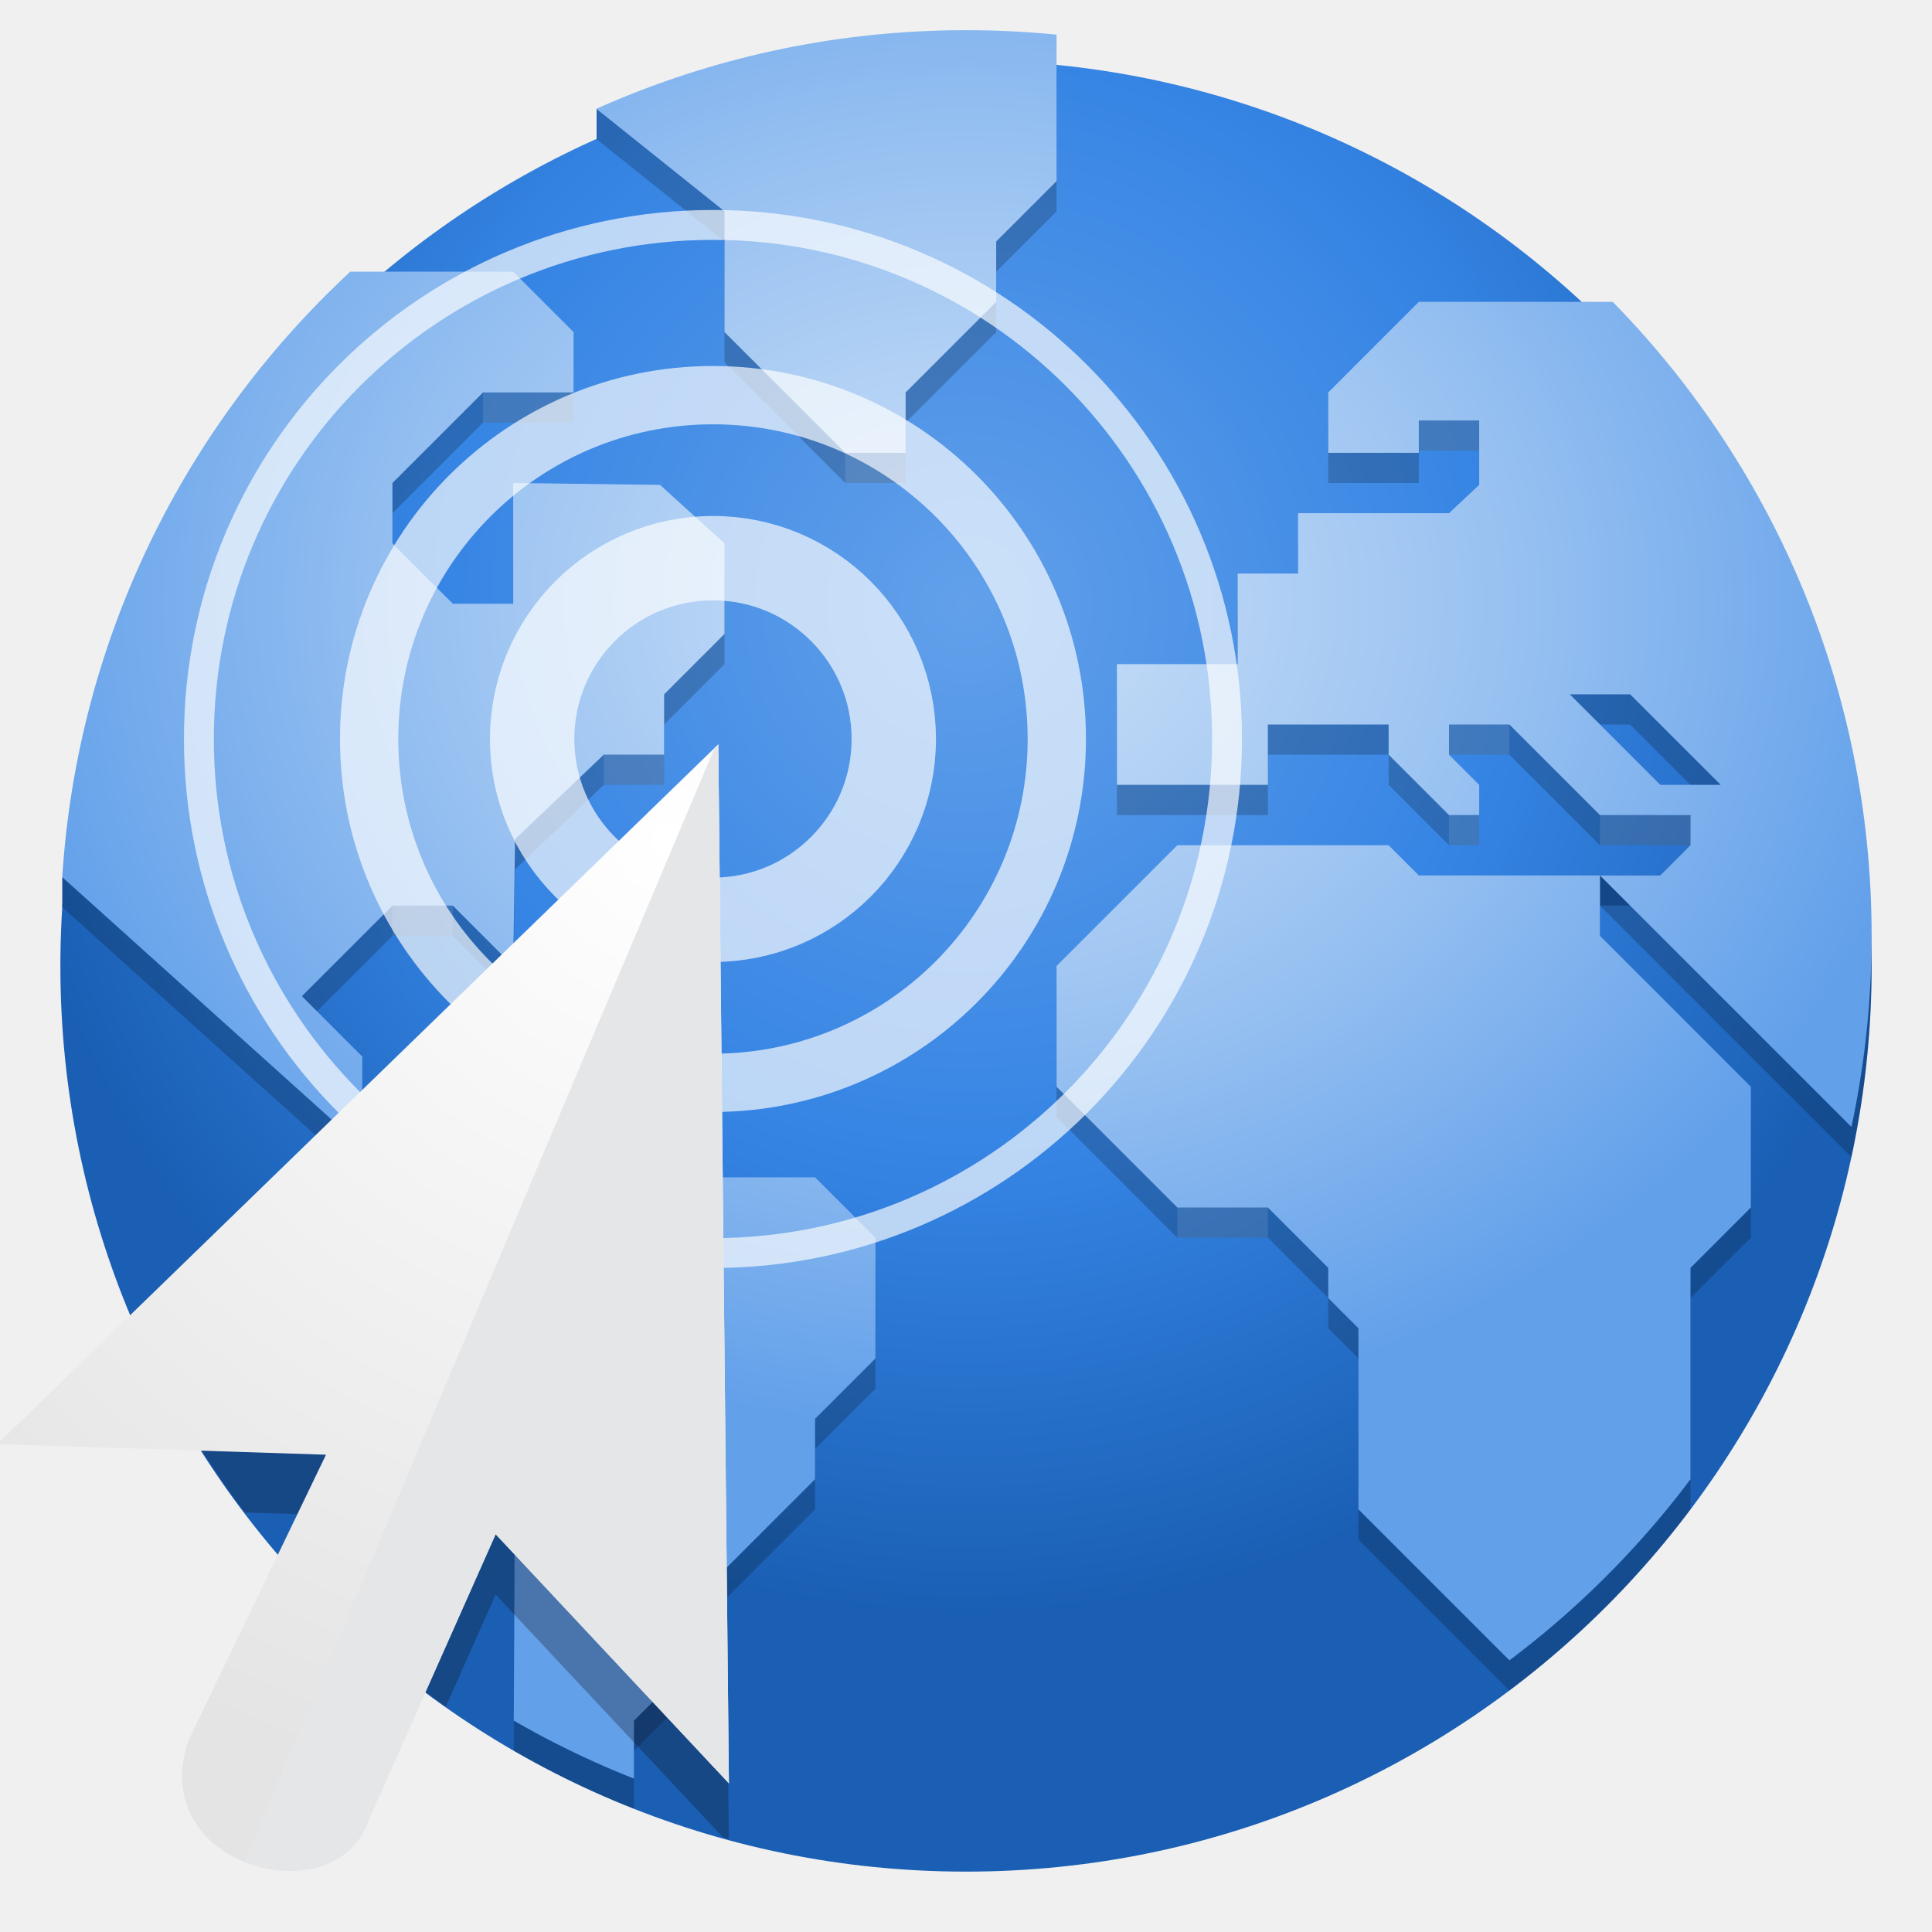
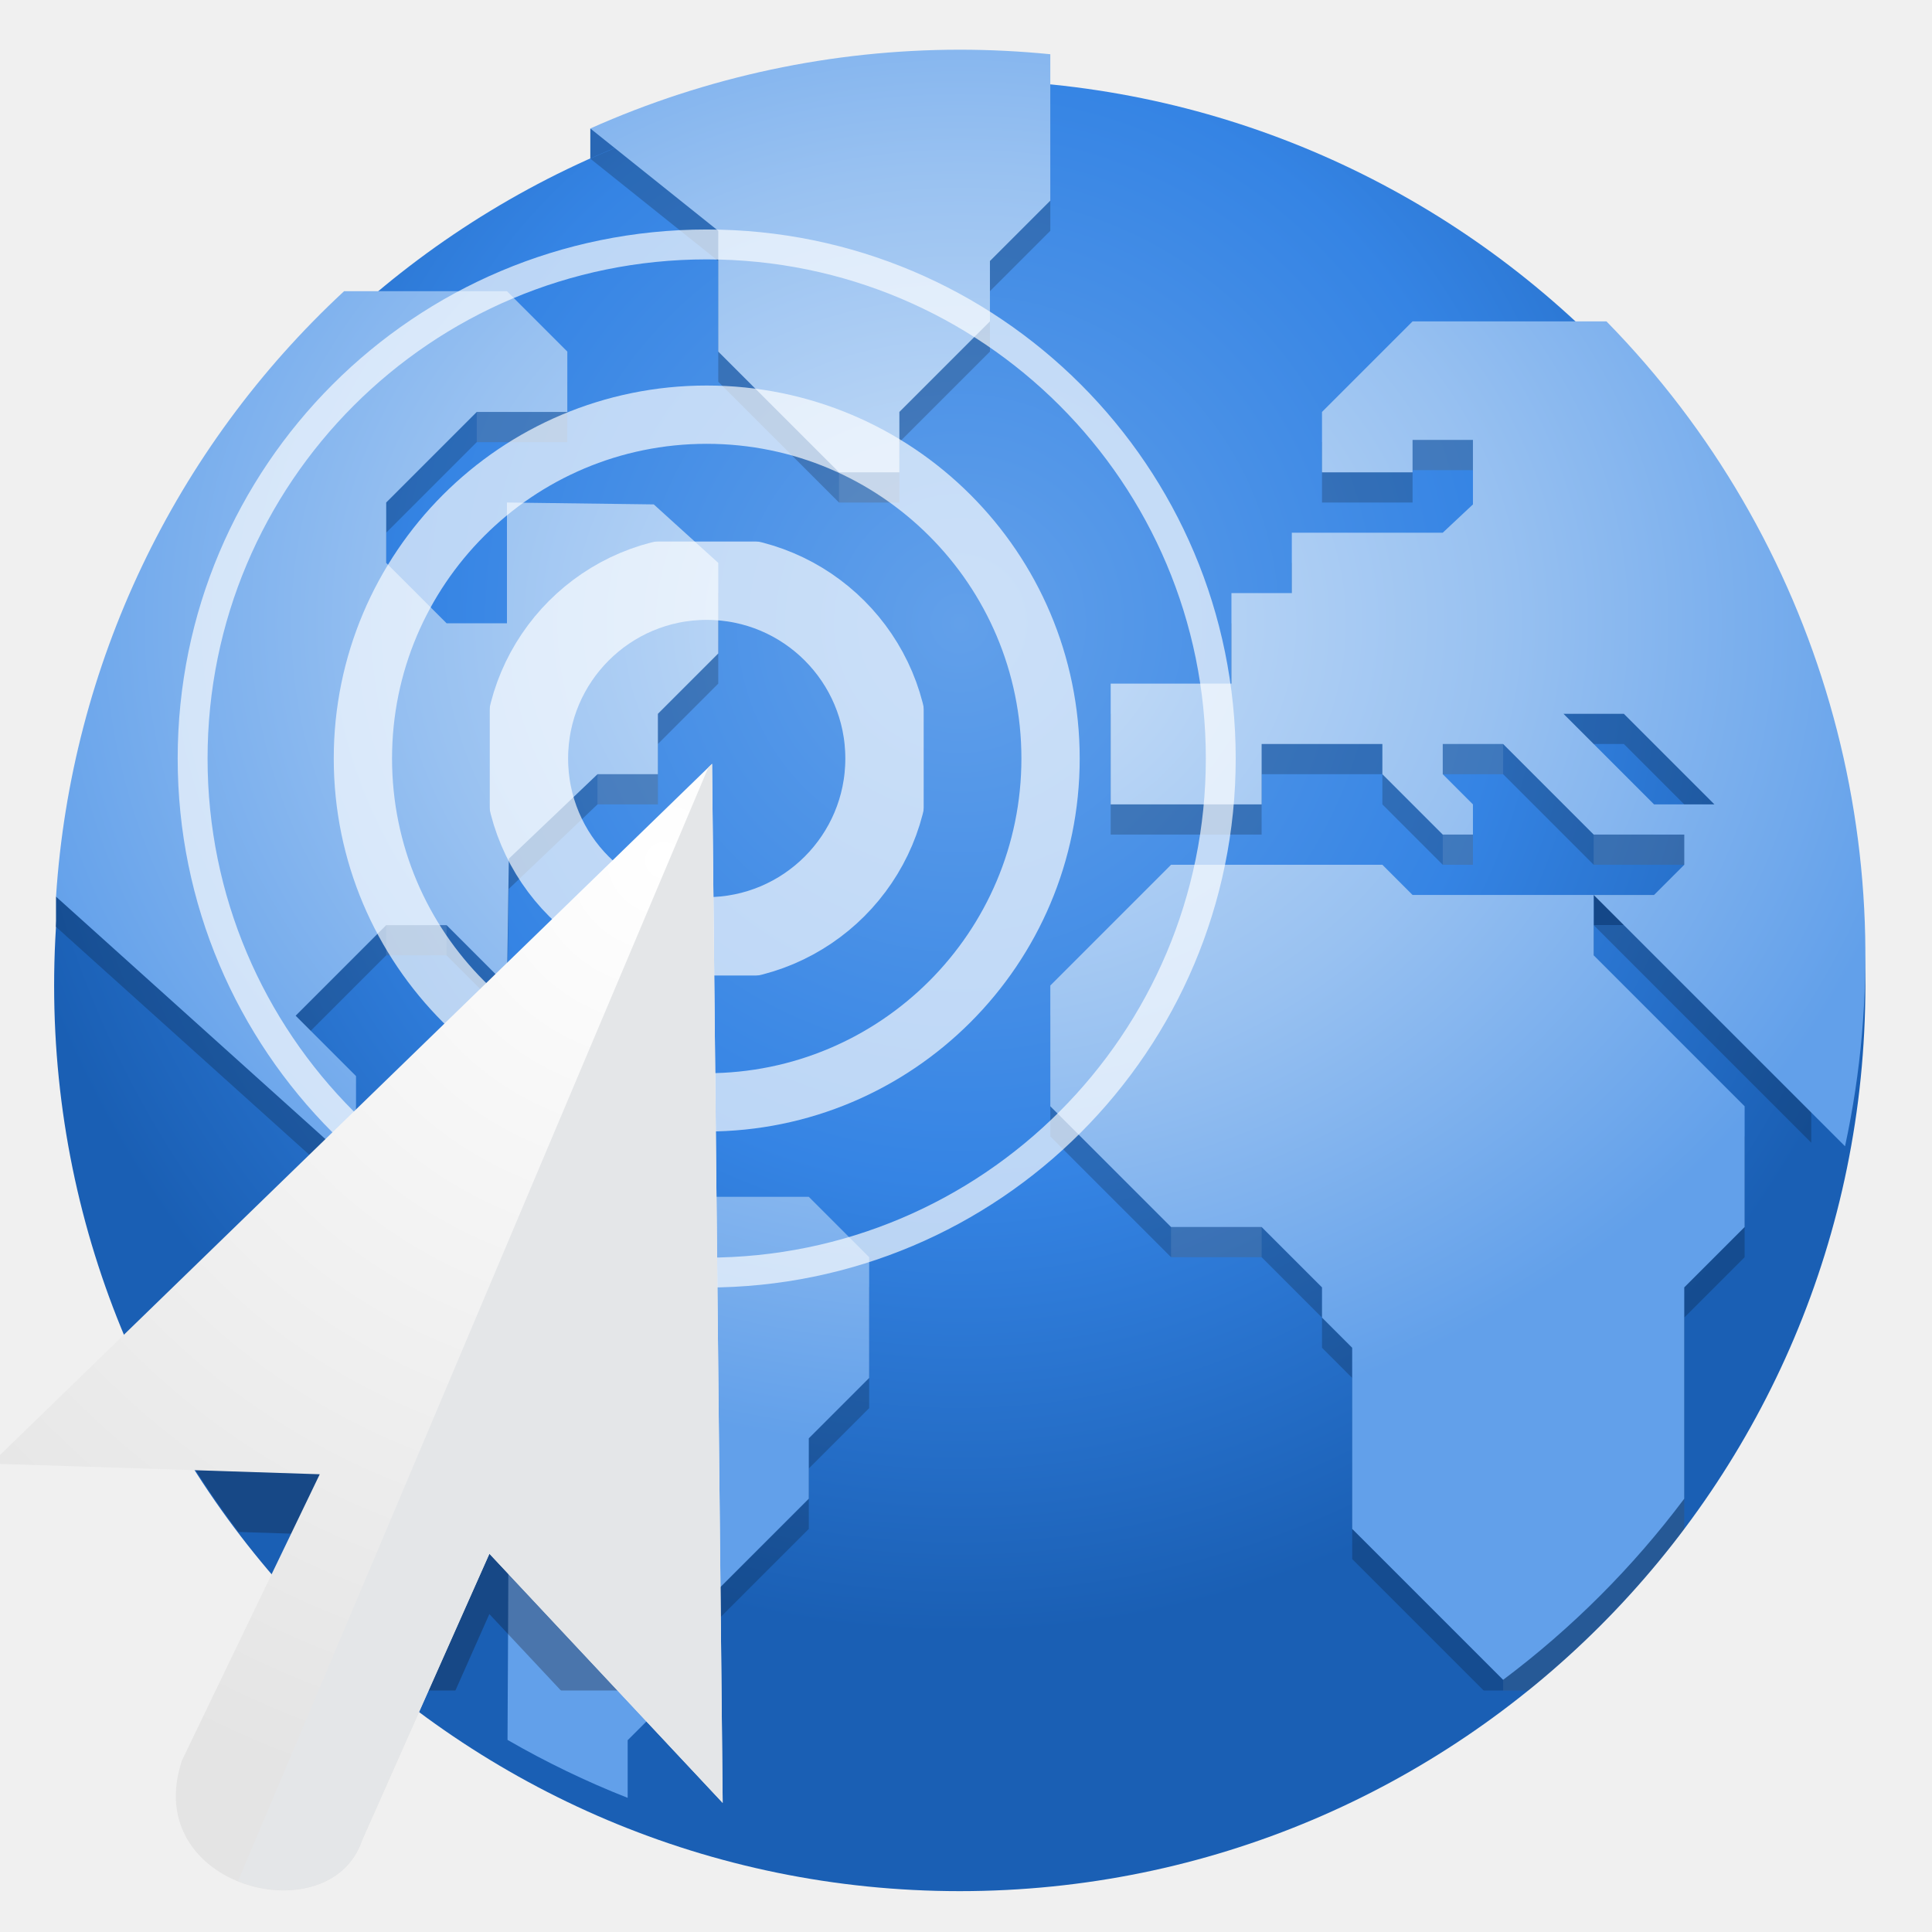
- <svg xmlns="http://www.w3.org/2000/svg" xmlns:xlink="http://www.w3.org/1999/xlink" viewBox="0 0 128 128" style="display:inline;enable-background:new" version="1.0" id="svg11300" height="128" width="128">
-   <defs id="defs3">
-     <linearGradient id="linearGradient1062">
-       <stop id="stop1056" offset="0" style="stop-color:#cee2f8;stop-opacity:1" />
-       <stop style="stop-color:#98c1f1;stop-opacity:1" offset="0.552" id="stop1058" />
-       <stop id="stop1060" offset="1" style="stop-color:#62a0ea;stop-opacity:1" />
-     </linearGradient>
-     <linearGradient id="linearGradient1137">
-       <stop style="stop-color:#62a0ea;stop-opacity:1" offset="0" id="stop1133" />
-       <stop id="stop1139" offset="0.552" style="stop-color:#3584e4;stop-opacity:1" />
-       <stop style="stop-color:#1a5fb4;stop-opacity:1" offset="1" id="stop1135" />
-     </linearGradient>
-     <linearGradient id="linearGradient1494">
-       <stop id="stop1490" offset="0" style="stop-color:#babdb6;stop-opacity:1;" />
-       <stop id="stop1492" offset="1" style="stop-color:#babdb6;stop-opacity:0;" />
-     </linearGradient>
-     <linearGradient gradientUnits="userSpaceOnUse" y2="20" x2="280" y1="172" x1="280" id="linearGradient1496" xlink:href="#linearGradient1494" />
-     <clipPath id="clipPath1113" clipPathUnits="userSpaceOnUse">
-       <circle r="52" cy="236" cx="64" id="circle1115" style="display:inline;opacity:1;fill:#3584e4;fill-opacity:1;stroke:none;stroke-width:0.01px;stroke-linecap:butt;stroke-linejoin:miter;stroke-miterlimit:4;stroke-dasharray:none;stroke-dashoffset:0;stroke-opacity:1;marker:none;marker-start:none;marker-mid:none;marker-end:none;paint-order:normal;enable-background:new" />
-     </clipPath>
-     <clipPath id="clipPath987" clipPathUnits="userSpaceOnUse">
-       <circle style="display:inline;opacity:1;fill:#3584e4;fill-opacity:1;stroke:none;stroke-width:4.286;stroke-linecap:butt;stroke-linejoin:miter;stroke-miterlimit:4;stroke-dasharray:none;stroke-dashoffset:0;stroke-opacity:1;marker:none;marker-start:none;marker-mid:none;marker-end:none;paint-order:normal;enable-background:new" id="circle989" cx="64" cy="236" r="60" />
-     </clipPath>
-     <clipPath id="clipPath1106" clipPathUnits="userSpaceOnUse">
-       <g id="g1112" transform="matrix(0.2678571,0,0,0.2678571,-4.57143,224.2143)" style="display:inline;fill:#f5c211;stroke-width:0.933;enable-background:new">
-         <circle r="224" cy="44" cx="256" id="circle1108" style="display:inline;opacity:1;fill:#f5c211;fill-opacity:1;stroke:none;stroke-width:0.042px;stroke-linecap:butt;stroke-linejoin:miter;stroke-miterlimit:4;stroke-dasharray:none;stroke-dashoffset:0;stroke-opacity:1;marker:none;marker-start:none;marker-mid:none;marker-end:none;paint-order:normal;enable-background:new" />
-         <circle style="display:inline;opacity:1;fill:#f5c211;fill-opacity:1;stroke:none;stroke-width:0.042px;stroke-linecap:butt;stroke-linejoin:miter;stroke-miterlimit:4;stroke-dasharray:none;stroke-dashoffset:0;stroke-opacity:1;marker:none;marker-start:none;marker-mid:none;marker-end:none;paint-order:normal;enable-background:new" id="circle1110" cx="256" cy="44" r="224" />
-       </g>
-     </clipPath>
-     <radialGradient r="224" fy="-46.416" fx="256" cy="-46.416" cx="256" gradientTransform="matrix(1.084457,0,0,1.116513,-21.62101,6.224778)" gradientUnits="userSpaceOnUse" id="radialGradient1131" xlink:href="#linearGradient1137" />
-     <radialGradient r="224" fy="236.83" fx="46.511" cy="236.83" cx="46.511" gradientTransform="matrix(0.2904127,-7.8944831e-4,6.6501927e-4,0.2446393,50.33517,156.0988)" gradientUnits="userSpaceOnUse" id="radialGradient1054" xlink:href="#linearGradient1062" />
-     <linearGradient id="linearGradient8215">
-       <stop id="stop8211" offset="0" style="stop-color:#ffffff;stop-opacity:1;" />
-       <stop id="stop8213" offset="1" style="stop-color:#e4e4e4;stop-opacity:1" />
-     </linearGradient>
-     <radialGradient xlink:href="#linearGradient8215" r="9.125" id="radialGradient4851-7-7" gradientUnits="userSpaceOnUse" gradientTransform="matrix(7.42904,0,-8.2510486e-8,7.121204,-87.91303,43.75159)" fy="24.149" fx="17.814" cy="24.149" cx="17.814" />
+ <svg xmlns="http://www.w3.org/2000/svg" xmlns:xlink="http://www.w3.org/1999/xlink" width="128" height="128">
+   <defs>
+     <clipPath id="i">
+       <path d="M0 0h192v152H0z" />
+     </clipPath>
+     <clipPath id="Y">
+       <path d="M79 0h49v128H79zm0 0" />
+     </clipPath>
+     <clipPath id="b">
+       <path d="M0 0h192v152H0z" />
+     </clipPath>
+     <clipPath id="Z">
+       <path d="M479.988 20.078c0 110.453-89.543 200-200 200-110.453 0-200-89.547-200-200 0-110.457 89.547-200 200-200 110.457 0 200 89.543 200 200zm0 0" />
+     </clipPath>
+     <clipPath id="c">
+       <path d="M0 0h192v152H0z" />
+     </clipPath>
+     <clipPath id="q">
+       <path d="M0 0h192v152H0z" />
+     </clipPath>
+     <clipPath id="p">
+       <path d="M0 0h192v152H0z" />
+     </clipPath>
+     <clipPath id="d">
+       <path d="M0 0h192v152H0z" />
+     </clipPath>
+     <clipPath id="o">
+       <path d="M0 0h192v152H0z" />
+     </clipPath>
+     <clipPath id="e">
+       <path d="M0 0h192v152H0z" />
+     </clipPath>
+     <clipPath id="n">
+       <path d="M0 0h192v152H0z" />
+     </clipPath>
+     <clipPath id="f">
+       <path d="M0 0h192v152H0z" />
+     </clipPath>
+     <clipPath id="m">
+       <path d="M0 0h192v152H0z" />
+     </clipPath>
+     <clipPath id="g">
+       <path d="M0 0h192v152H0z" />
+     </clipPath>
+     <clipPath id="l">
+       <path d="M0 0h192v152H0z" />
+     </clipPath>
+     <clipPath id="h">
+       <path d="M0 0h192v152H0z" />
+     </clipPath>
+     <clipPath id="k">
+       <path d="M0 0h192v152H0z" />
+     </clipPath>
+     <clipPath id="j">
+       <path d="M0 0h192v152H0z" />
+     </clipPath>
+     <mask id="S">
+       <g filter="url(#a)">
+         <path fill-opacity=".668" d="M0 0h128v128H0z" />
+       </g>
+     </mask>
+     <mask id="ab">
+       <g filter="url(#a)">
+         <path fill-opacity=".5" d="M0 0h128v128H0z" />
+       </g>
+     </mask>
+     <mask id="M">
+       <g filter="url(#a)">
+         <path fill-opacity=".1" d="M0 0h128v128H0z" />
+       </g>
+     </mask>
+     <mask id="I">
+       <g filter="url(#a)">
+         <path fill-opacity=".1" d="M0 0h128v128H0z" />
+       </g>
+     </mask>
+     <mask id="O">
+       <g filter="url(#a)">
+         <path fill-opacity=".1" d="M0 0h128v128H0z" />
+       </g>
+     </mask>
+     <mask id="G">
+       <g filter="url(#a)">
+         <path fill-opacity=".1" d="M0 0h128v128H0z" />
+       </g>
+     </mask>
+     <mask id="Q">
+       <g filter="url(#a)">
+         <path fill-opacity=".668" d="M0 0h128v128H0z" />
+       </g>
+     </mask>
+     <mask id="E">
+       <g filter="url(#a)">
+         <path fill-opacity=".1" d="M0 0h128v128H0z" />
+       </g>
+     </mask>
+     <mask id="t">
+       <g filter="url(#a)">
+         <path fill-opacity=".1" d="M0 0h128v128H0z" />
+       </g>
+     </mask>
+     <mask id="C">
+       <g filter="url(#a)">
+         <path fill-opacity=".1" d="M0 0h128v128H0z" />
+       </g>
+     </mask>
+     <mask id="U">
+       <g filter="url(#a)">
+         <path fill-opacity=".668" d="M0 0h128v128H0z" />
+       </g>
+     </mask>
+     <mask id="A">
+       <g filter="url(#a)">
+         <path fill-opacity=".1" d="M0 0h128v128H0z" />
+       </g>
+     </mask>
+     <mask id="W">
+       <g filter="url(#a)">
+         <path fill-opacity=".3" d="M0 0h128v128H0z" />
+       </g>
+     </mask>
+     <mask id="y">
+       <g filter="url(#a)">
+         <path fill-opacity=".1" d="M0 0h128v128H0z" />
+       </g>
+     </mask>
+     <mask id="v">
+       <g filter="url(#a)">
+         <path fill-opacity=".2" d="M0 0h128v128H0z" />
+       </g>
+     </mask>
+     <mask id="K">
+       <g filter="url(#a)">
+         <path fill-opacity=".1" d="M0 0h128v128H0z" />
+       </g>
+     </mask>
+     <g id="F" clip-path="url(#h)">
+       <path d="M103.586 65.293h4v2h-4zm0 0" fill="#fff" />
+     </g>
+     <g id="N" clip-path="url(#l)">
+       <path d="M63.586 47.293h4v2h-4zm0 0" fill="#fff" />
+     </g>
+     <g id="x" clip-path="url(#d)">
+       <path d="M85.586 97.293h6v2h-6zm0 0" fill="#fff" />
+     </g>
+     <g id="B" clip-path="url(#f)">
+       <path d="M39.586 43.293h6v2h-6zm0 0" fill="#fff" />
+     </g>
+     <g id="P" clip-path="url(#m)">
+       <path d="M66.8 66.254c0 6.617-5.362 11.98-11.98 11.98-6.613 0-11.976-5.363-11.976-11.98s5.363-11.98 11.976-11.98c6.617 0 11.98 5.363 11.98 11.98zm0 0" fill="none" stroke-width="5.59" stroke-linejoin="round" stroke="#fff" />
+     </g>
+     <g id="H" clip-path="url(#i)">
+       <path d="M103.586 71.293h2v2h-2zm0 0" fill="#fff" />
+     </g>
+     <g id="aa" clip-path="url(#q)">
+       <path d="M169.336 19.172v3.531l.883.883.34.344.543-.543v-.684h.683l.2-.2v-.683l.882-.883h.684l.199-.199v-.683l-.883-.883zm8.113 0v1.765h1.598l.91 1.325v.441l.856.883v-4.414zm3.363 4.414l-.91.05-.855-.933v-.219h-1.078l-.442-.664h-.078v2.883l.301.43v1.762L179.047 28l.883-.883V24.47zm0 0" fill="#2e3436" />
+     </g>
+     <g id="R" clip-path="url(#n)">
+       <path d="M77.602 66.254c0 12.582-10.2 22.781-22.782 22.781-12.578 0-22.777-10.2-22.777-22.781 0-12.582 10.2-22.781 22.777-22.781 12.582 0 22.782 10.199 22.782 22.78zm0 0" fill="none" stroke-width="3.862" stroke-linejoin="round" stroke="#fff" />
+     </g>
+     <g id="s" clip-path="url(#b)">
+       <path d="M107.586 115.293v14a60.121 60.121 0 0012-12v-2zm0 0" fill="#fff" />
+     </g>
+     <g id="J" clip-path="url(#j)">
+       <path d="M113.586 71.293h6v2h-6zm0 0" fill="#fff" />
+     </g>
+     <g id="T" clip-path="url(#o)">
+       <path d="M88.879 66.254c0 18.808-15.246 34.058-34.059 34.058-18.808 0-34.058-15.25-34.058-34.058 0-18.813 15.25-34.059 34.058-34.059 18.813 0 34.059 15.246 34.059 34.059zm0 0" fill="none" stroke-width="1.98" stroke-linejoin="round" stroke="#fff" />
+     </g>
+     <g id="D" clip-path="url(#g)">
+       <path d="M47.586 67.293h4v2h-4zm0 0" fill="#fff" />
+     </g>
+     <g id="z" clip-path="url(#e)">
+       <path d="M33.586 77.293h4v2h-4zm0 0" fill="#fff" />
+     </g>
+     <g id="V" clip-path="url(#p)">
+       <path d="M55.176 70.605L17.512 107.16a59.63 59.63 0 006.293 10.336l5.379.176-1.914 3.973a60.081 60.081 0 009.851 8.722l3.3-7.43 15.067 16.094c.13.031.258.067.387.098zm0 0" fill-rule="evenodd" fill="#12121c" />
+     </g>
+     <g id="L" clip-path="url(#k)">
+       <path d="M101.586 45.148h4v2h-4zm0 0" fill="#fff" />
+     </g>
+     <g id="u" clip-path="url(#c)">
+       <path d="M71.586 21.293a60.068 60.068 0 00-24.477 5.219l8.477 6.781v8l8 8h4v-4l6-6v-4l4-4v-9.7c-1.992-.198-3.996-.3-6-.3zm-40.79 16a59.996 59.996 0 00-19.085 40.113l19.875 17.887v-6l-4-4 6-6h4l4 4 .125-8.402 5.875-5.598h4v-4l4-4v-6l-4.273-3.875-9.727-.125v8h-4l-4-4v-4l6-6h6v-4l-4-4zm70.79 2l-6 6v4h6v-2.145h4v4.27l-2 1.875h-10v4h-4v6h-8v8h10v-4h8v2l4 4h2v-2l-2-2v-2h4l6 6h6v2l-2 2h-4l16.652 16.652a60.002 60.002 0 00-15.805-54.652zm12 38h-12l-2-2h-14l-8 8v8l8 8h6l4 4v2l2 2v12l10 10a60.02 60.02 0 0012-12v-14l4-4v-8l-10-10zm-2-12h4l6 6h-4zm-74 28l-4 4v10l8.125 8.144-.086 17.836a59.466 59.466 0 007.96 3.84v-3.82l6-6v-4l6-6v-4l4-4v-8l-4-4h-8l-4-4zm0 0" />
+     </g>
+     <radialGradient id="X" gradientUnits="userSpaceOnUse" cx="17.814" cy="24.149" fx="17.814" fy="24.149" r="9.125" gradientTransform="matrix(7.42904 0 0 7.1212 -88.327 -114.956)">
+       <stop offset="0" stop-color="#fff" />
+       <stop offset="1" stop-color="#e4e4e4" />
+     </radialGradient>
+     <radialGradient id="w" gradientUnits="userSpaceOnUse" cx="46.511" cy="236.83" fx="46.511" fy="236.83" r="224" gradientTransform="matrix(.29041 -.00079 .00067 .24464 49.921 -16.608)">
+       <stop offset="0" stop-color="#cee2f8" />
+       <stop offset=".552" stop-color="#98c1f1" />
+       <stop offset="1" stop-color="#62a0ea" />
+     </radialGradient>
+     <radialGradient id="r" gradientUnits="userSpaceOnUse" cx="256" cy="-46.416" fx="256" fy="-46.416" r="224" gradientTransform="matrix(.29048 0 0 .29907 -10.777 55.175)">
+       <stop offset="0" stop-color="#62a0ea" />
+       <stop offset=".552" stop-color="#3584e4" />
+       <stop offset="1" stop-color="#1a5fb4" />
+     </radialGradient>
+     <filter id="a" filterUnits="objectBoundingBox" x="0%" y="0%" width="100%" height="100%">
+       <feColorMatrix in="SourceGraphic" values="0 0 0 0 1 0 0 0 0 1 0 0 0 0 1 0 0 0 1 0" />
+     </filter>
  </defs>
-   <g transform="translate(0,-172)" style="display:inline" id="layer1">
-     <g style="display:inline" id="layer9">
-       <g style="fill:#1a5fb4" transform="translate(0,2)" id="g1119" clip-path="url(#clipPath1113)" />
-       <path d="" cx="63" cy="376.5" rx="31" ry="55" style="display:inline;opacity:1;fill:none;fill-opacity:1;stroke:#1a5fb4;stroke-width:2;stroke-linecap:butt;stroke-linejoin:miter;stroke-miterlimit:4;stroke-dasharray:none;stroke-dashoffset:0;stroke-opacity:1;marker:none;marker-start:none;marker-mid:none;marker-end:none;paint-order:normal;enable-background:new" id="ellipse1344" />
-       <ellipse r="12" cy="240" cx="64" id="circle1005" style="display:inline;opacity:1;fill:#d5d3cf;fill-opacity:1;stroke:none;stroke-width:0.3;stroke-linejoin:round;stroke-miterlimit:4;stroke-dasharray:1.2, 0.6;stroke-dashoffset:0;stroke-opacity:1;enable-background:new" />
-       <path id="path1018" d="m 39.525,179.22 1.5e-4,1.999 4.011,-0.159 0.091,-1.997 z" style="fill:#2967b4;fill-opacity:1;fill-rule:evenodd;stroke:none;stroke-width:1px;stroke-linecap:butt;stroke-linejoin:miter;stroke-opacity:1" />
-       <path id="path1018-5" d="m 4.126,230.118 1.5e-4,1.999 4.011,-0.159 0.091,-1.997 z" style="display:inline;fill:#164e93;fill-opacity:1;fill-rule:evenodd;stroke:none;stroke-width:1px;stroke-linecap:butt;stroke-linejoin:miter;stroke-opacity:1;enable-background:new" />
-       <g style="display:inline;stroke-width:0.933;enable-background:new" transform="matrix(0.2678571,0,0,0.2678571,-4.57143,224.2143)" id="g912-6">
-         <circle r="224" cy="44" cx="256" id="circle1036" style="display:inline;opacity:1;fill:url(#radialGradient1131);fill-opacity:1;stroke:none;stroke-width:0.042px;stroke-linecap:butt;stroke-linejoin:miter;stroke-miterlimit:4;stroke-dasharray:none;stroke-dashoffset:0;stroke-opacity:1;marker:none;marker-start:none;marker-mid:none;marker-end:none;paint-order:normal;enable-background:new" />
-       </g>
-       <path id="path991" d="m 38,176 v 4 l 10,8 v 8 l 8,8 h 4 v -4 l 6,-6 v -4 l 4,-4 v -10 z m -4,16 H 4 c 0,0 0.509,40.442 0,40 l 20,18 v -6 l -4,-4 6,-6 h 4 l 4,4 0.125,-8.402 L 40,224 h 4 v -4 l 4,-4 v -6 L 43.728,206.125 34,206 v 8 h -4 l -4,-4 v -4 l 6,-6 h 6 v -4 z m 60,2 -6,6 v 4 h 6 v -2.143 h 4 v 4.268 L 96,208 H 86 v 4 h -4 v 6 h -8 v 8 h 10 v -4 h 8 v 2 l 4,4 h 2 v -2 l -2,-2 v -2 h 4 l 6,6 h 6 v 2 l -2,2 h -4 l 18,18 V 194 H 96 Z m 12,38 H 94 l -2,-2 H 78 l -8,8 v 8 l 8,8 h 6 l 4,4 v 2 l 2,2 v 12 l 14,14 h 8 v -30 l 4,-4 v -8 l -10,-10 z m -2,-12 h 4 l 6,6 h -4 z m -74,28 -4,4 v 10 l 8.125,8.143 L 34,296 h 8 v -8 l 6,-6 v -4 l 6,-6 v -4 l 4,-4 v -8 l -4,-4 h -8 l -4,-4 z" clip-path="url(#clipPath987)" style="color:#000000;display:inline;overflow:visible;visibility:visible;opacity:0.2;vector-effect:none;fill:#000000;fill-opacity:1;fill-rule:nonzero;stroke:none;stroke-width:0.011px;stroke-linecap:butt;stroke-linejoin:miter;stroke-miterlimit:4;stroke-dasharray:none;stroke-dashoffset:0;stroke-opacity:1;marker:none;marker-start:none;marker-mid:none;marker-end:none;paint-order:normal;enable-background:accumulate" />
-       <path id="rect1096" d="m 100,270 h 12 v 20 h -12 z" clip-path="url(#clipPath1106)" style="opacity:0.1;fill:#ffffff;fill-opacity:1;stroke:none;stroke-width:2;stroke-linecap:round;stroke-linejoin:round;stroke-miterlimit:4;stroke-dasharray:none;stroke-dashoffset:0;stroke-opacity:1" />
-       <path style="fill:#144788;fill-opacity:1;fill-rule:evenodd;stroke:none;stroke-width:1px;stroke-linecap:butt;stroke-linejoin:miter;stroke-opacity:1" d="m 106,230 v 2 h 4 v -2 z" id="path1028" />
-       <path style="color:#000000;display:inline;overflow:visible;visibility:visible;opacity:1;vector-effect:none;fill:url(#radialGradient1054);fill-opacity:1;fill-rule:nonzero;stroke:none;stroke-width:0.011px;stroke-linecap:butt;stroke-linejoin:miter;stroke-miterlimit:4;stroke-dasharray:none;stroke-dashoffset:0;stroke-opacity:1;marker:none;marker-start:none;marker-mid:none;marker-end:none;paint-order:normal;enable-background:accumulate;font-variant-east_asian:normal" clip-path="url(#clipPath987)" d="m 38,176 v 4 l 10,8 v 8 l 8,8 h 4 v -4 l 6,-6 v -4 l 4,-4 v -10 z m -4,16 H 4 c 0,0 0.509,40.442 0,40 l 20,18 v -6 l -4,-4 6,-6 h 4 l 4,4 0.125,-8.402 L 40,224 h 4 v -4 l 4,-4 v -6 L 43.728,206.125 34,206 v 8 h -4 l -4,-4 v -4 l 6,-6 h 6 v -4 z m 60,2 -6,6 v 4 h 6 v -2.143 h 4 v 4.268 L 96,208 H 86 v 4 h -4 v 6 h -8 v 8 h 10 v -4 h 8 v 2 l 4,4 h 2 v -2 l -2,-2 v -2 h 4 l 6,6 h 6 v 2 l -2,2 h -4 l 18,18 V 194 H 96 Z m 12,38 H 94 l -2,-2 H 78 l -8,8 v 8 l 8,8 h 6 l 4,4 v 2 l 2,2 v 12 l 14,14 h 8 v -30 l 4,-4 v -8 l -10,-10 z m -2,-12 h 4 l 6,6 h -4 z m -74,28 -4,4 v 10 l 8.125,8.143 L 34,296 h 8 v -8 l 6,-6 v -4 l 6,-6 v -4 l 4,-4 v -8 l -4,-4 h -8 l -4,-4 z" id="path1310-2" transform="translate(0,-2.000002)" />
-       <rect y="252" x="78" height="2" width="6" id="rect1072" style="opacity:0.1;fill:#ffffff;fill-opacity:1;stroke:none;stroke-width:2;stroke-linecap:round;stroke-linejoin:round;stroke-miterlimit:4;stroke-dasharray:none;stroke-dashoffset:0;stroke-opacity:1" />
-       <rect style="opacity:0.1;fill:#ffffff;fill-opacity:1;stroke:none;stroke-width:2;stroke-linecap:round;stroke-linejoin:round;stroke-miterlimit:4;stroke-dasharray:none;stroke-dashoffset:0;stroke-opacity:1" id="rect1074" width="4" height="2" x="26" y="232" />
-       <rect y="198" x="32" height="2" width="6" id="rect1076" style="opacity:0.1;fill:#ffffff;fill-opacity:1;stroke:none;stroke-width:2;stroke-linecap:round;stroke-linejoin:round;stroke-miterlimit:4;stroke-dasharray:none;stroke-dashoffset:0;stroke-opacity:1" />
-       <rect y="222" x="40" height="2" width="4" id="rect1078" style="opacity:0.1;fill:#ffffff;fill-opacity:1;stroke:none;stroke-width:2;stroke-linecap:round;stroke-linejoin:round;stroke-miterlimit:4;stroke-dasharray:none;stroke-dashoffset:0;stroke-opacity:1" />
-       <rect y="220" x="96" height="2" width="4" id="rect1082" style="opacity:0.1;fill:#ffffff;fill-opacity:1;stroke:none;stroke-width:2;stroke-linecap:round;stroke-linejoin:round;stroke-miterlimit:4;stroke-dasharray:none;stroke-dashoffset:0;stroke-opacity:1" />
-       <rect style="opacity:0.1;fill:#ffffff;fill-opacity:1;stroke:none;stroke-width:2;stroke-linecap:round;stroke-linejoin:round;stroke-miterlimit:4;stroke-dasharray:none;stroke-dashoffset:0;stroke-opacity:1" id="rect1084" width="2" height="2" x="96" y="226" />
-       <rect style="opacity:0.1;fill:#ffffff;fill-opacity:1;stroke:none;stroke-width:2;stroke-linecap:round;stroke-linejoin:round;stroke-miterlimit:4;stroke-dasharray:none;stroke-dashoffset:0;stroke-opacity:1" id="rect1088" width="6" height="2" x="106" y="226" />
-       <rect style="opacity:0.1;fill:#ffffff;fill-opacity:1;stroke:none;stroke-width:2;stroke-linecap:round;stroke-linejoin:round;stroke-miterlimit:4;stroke-dasharray:none;stroke-dashoffset:0;stroke-opacity:1" id="rect1090" width="4" height="2" x="94" y="199.857" />
-       <rect y="202" x="56" height="2" width="4" id="rect1092" style="opacity:0.1;fill:#ffffff;fill-opacity:1;stroke:none;stroke-width:2;stroke-linecap:round;stroke-linejoin:round;stroke-miterlimit:4;stroke-dasharray:none;stroke-dashoffset:0;stroke-opacity:1" />
-       <g transform="matrix(0.3302794,0,0,0.3302794,-244.6002,98.02451)" id="g6008">
-         <circle r="36.271" cy="372.218" cx="883.604" id="path3066-4" style="color:#000000;display:inline;overflow:visible;visibility:visible;opacity:0.668;fill:none;stroke:#ffffff;stroke-width:16.926;stroke-linecap:butt;stroke-linejoin:round;stroke-miterlimit:4;stroke-dasharray:none;stroke-dashoffset:0;stroke-opacity:1;marker:none" />
-         <circle r="68.972" cy="372.218" cx="883.604" id="path3941-2" style="color:#000000;display:inline;overflow:visible;visibility:visible;opacity:0.668;fill:none;stroke:#ffffff;stroke-width:11.693;stroke-linecap:butt;stroke-linejoin:round;stroke-miterlimit:4;stroke-dasharray:none;stroke-dashoffset:0;stroke-opacity:1;marker:none" />
-         <circle r="103.121" cy="372.218" cx="883.604" id="path3943-0" style="color:#000000;display:inline;overflow:visible;visibility:visible;opacity:0.668;fill:none;stroke:#ffffff;stroke-width:5.995;stroke-linecap:butt;stroke-linejoin:round;stroke-miterlimit:4;stroke-dasharray:none;stroke-dashoffset:0;stroke-opacity:1;marker:none" />
-       </g>
-       <path id="path3970-7-4-7" transform="translate(0,172)" d="M 47.59 53.314 L 9.926 89.869 A 60 60 0 0 0 16.219 100.205 L 21.6 100.379 L 19.686 104.354 A 60 60 0 0 0 29.537 113.074 L 32.838 105.646 L 47.902 121.738 A 60 60 0 0 0 48.289 121.836 L 47.59 53.314 z " style="color:#000000;display:inline;overflow:visible;visibility:visible;fill:#12121c;fill-opacity:1;fill-rule:evenodd;stroke:none;stroke-width:0.011px;marker:none;enable-background:new;font-variant-east_asian:normal;opacity:0.3;vector-effect:none;stroke-linecap:butt;stroke-linejoin:miter;stroke-miterlimit:4;stroke-dasharray:none;stroke-dashoffset:0;stroke-opacity:1;marker-start:none;marker-mid:none;marker-end:none;paint-order:normal" />
-       <g transform="translate(0,12)" id="g6092">
-         <g id="g6087">
-           <path style="color:#000000;display:inline;overflow:visible;visibility:visible;fill:url(#radialGradient4851-7-7);fill-opacity:1;fill-rule:evenodd;stroke:none;stroke-width:2.81;marker:none;enable-background:new" id="path3970-7-4" d="m 47.59,209.314 -47.767,46.362 21.776,0.702 c 0,0 -9.132,18.966 -9.132,18.966 -2.81,8.429 9.834,11.59 11.942,5.268 0,0 8.429,-18.966 8.429,-18.966 l 15.454,16.508 z" />
-           <path id="path6078" transform="translate(0,172)" d="M 47.59,37.314 47.344,37.553 16.186,111.334 c 3.148,1.277 7.121,0.585 8.223,-2.721 L 32.838,89.646 48.293,106.154 Z" style="color:#000000;display:inline;overflow:visible;visibility:visible;fill:#e4e6e8;fill-opacity:1;fill-rule:evenodd;stroke:none;stroke-width:2.81;marker:none;enable-background:new" />
-         </g>
-       </g>
-     </g>
-     <g style="fill:url(#linearGradient1496);fill-opacity:1" id="g1480" />
+   <path d="M39.11 8.512v2l4.011-.16.09-1.997zm0 0" fill-rule="evenodd" fill="#2967b4" />
+   <path d="M3.71 59.41v2l4.013-.16.09-1.996zm0 0" fill-rule="evenodd" fill="#164e93" />
+   <path d="M123.586 65.293c0 33.137-26.863 60-60 60s-60-26.863-60-60 26.863-60 60-60 60 26.863 60 60zm0 0" fill="url(#r)" />
+   <use xlink:href="#s" transform="translate(-8 -16)" mask="url(#t)" />
+   <use xlink:href="#u" transform="translate(-8 -16)" mask="url(#v)" />
+   <path d="M105.586 59.293v2h4v-2zm0 0" fill-rule="evenodd" fill="#144788" />
+   <path d="M63.586 3.293a60.068 60.068 0 00-24.477 5.219l8.477 6.781v8l8 8h4v-4l6-6v-4l4-4v-9.7c-1.992-.198-3.996-.3-6-.3zm-40.79 16A59.996 59.996 0 003.712 59.406l19.875 17.887v-6l-4-4 6-6h4l4 4 .125-8.402 5.875-5.598h4v-4l4-4v-6l-4.273-3.875-9.727-.125v8h-4l-4-4v-4l6-6h6v-4l-4-4zm70.79 2l-6 6v4h6v-2.145h4v4.27l-2 1.875h-10v4h-4v6h-8v8h10v-4h8v2l4 4h2v-2l-2-2v-2h4l6 6h6v2l-2 2h-4l16.652 16.652a60.002 60.002 0 00-15.805-54.652zm12 38h-12l-2-2h-14l-8 8v8l8 8h6l4 4v2l2 2v12l10 10a60.02 60.02 0 0012-12v-14l4-4v-8l-10-10zm-2-12h4l6 6h-4zm-74 28l-4 4v10l8.125 8.144-.086 17.836a59.466 59.466 0 007.96 3.84v-3.82l6-6v-4l6-6v-4l4-4v-8l-4-4h-8l-4-4zm0 0" fill="url(#w)" />
+   <use xlink:href="#x" transform="translate(-8 -16)" mask="url(#y)" />
+   <use xlink:href="#z" transform="translate(-8 -16)" mask="url(#A)" />
+   <use xlink:href="#B" transform="translate(-8 -16)" mask="url(#C)" />
+   <use xlink:href="#D" transform="translate(-8 -16)" mask="url(#E)" />
+   <use xlink:href="#F" transform="translate(-8 -16)" mask="url(#G)" />
+   <use xlink:href="#H" transform="translate(-8 -16)" mask="url(#I)" />
+   <use xlink:href="#J" transform="translate(-8 -16)" mask="url(#K)" />
+   <use xlink:href="#L" transform="translate(-8 -16)" mask="url(#M)" />
+   <use xlink:href="#N" transform="translate(-8 -16)" mask="url(#O)" />
+   <use xlink:href="#P" transform="translate(-8 -16)" mask="url(#Q)" />
+   <use xlink:href="#R" transform="translate(-8 -16)" mask="url(#S)" />
+   <use xlink:href="#T" transform="translate(-8 -16)" mask="url(#U)" />
+   <use xlink:href="#V" transform="translate(-8 -16)" mask="url(#W)" />
+   <path d="M47.176 50.605L-.59 96.97l21.774.703-9.13 18.965c-2.812 8.43 9.833 11.59 11.942 5.27l8.43-18.97 15.453 16.508zm0 0" fill-rule="evenodd" fill="url(#X)" />
+   <path d="M47.176 50.605l-.246.239-31.16 73.781c3.148 1.277 7.12.586 8.222-2.719l8.43-18.969 15.457 16.508zm0 0" fill-rule="evenodd" fill="#e4e6e8" />
+   <g clip-path="url(#Y)">
+     <g clip-path="url(#Z)">
+       <use xlink:href="#aa" transform="translate(-8 -16)" mask="url(#ab)" />
+     </g>
  </g>
</svg>
